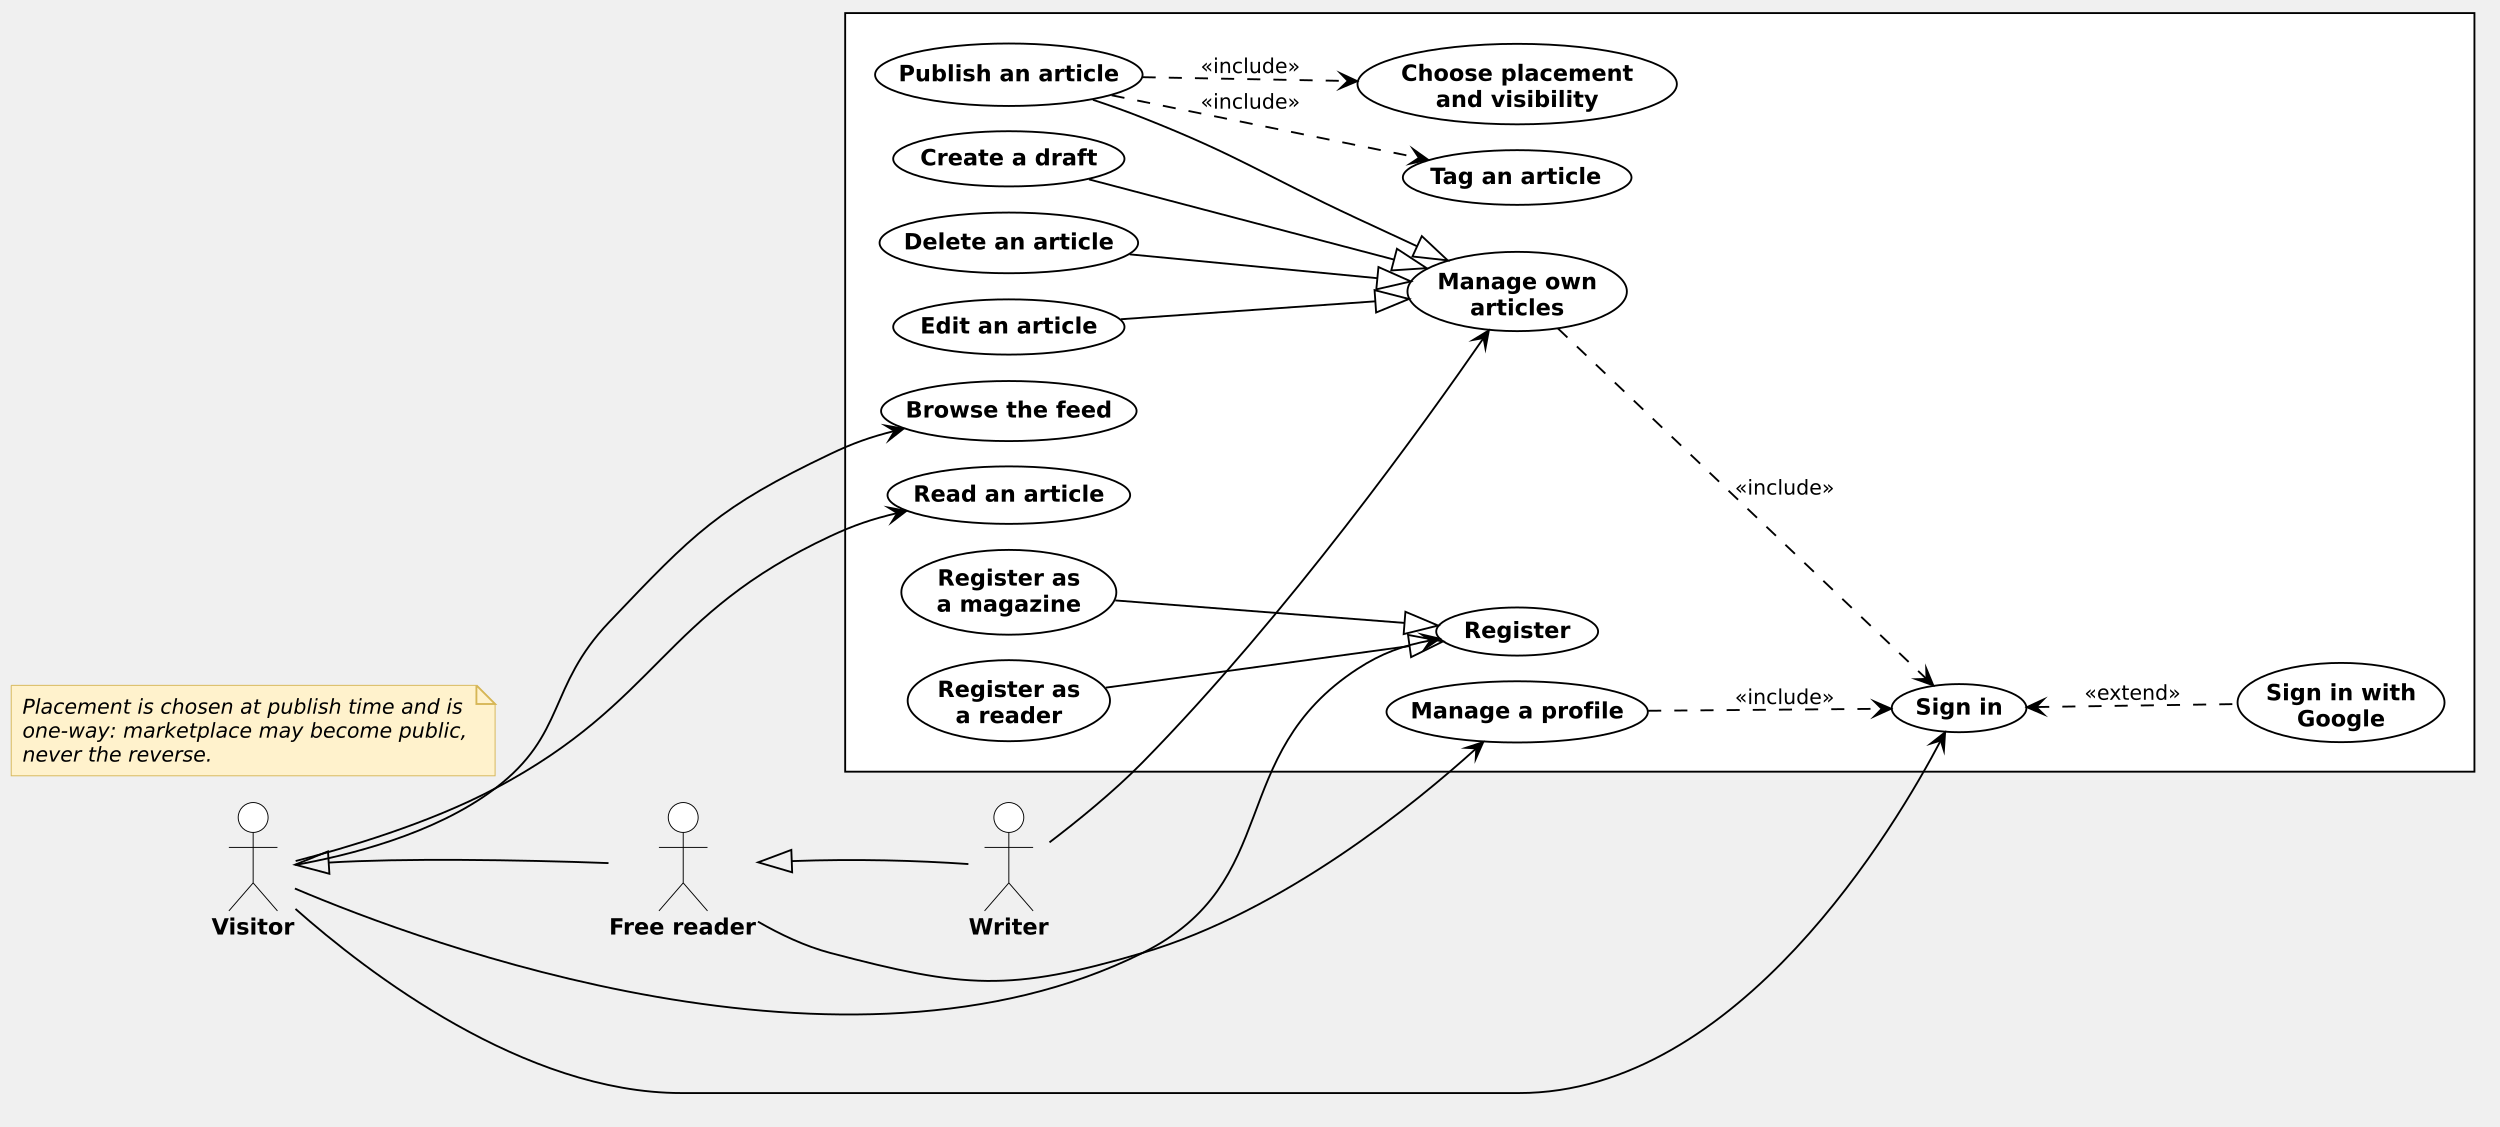
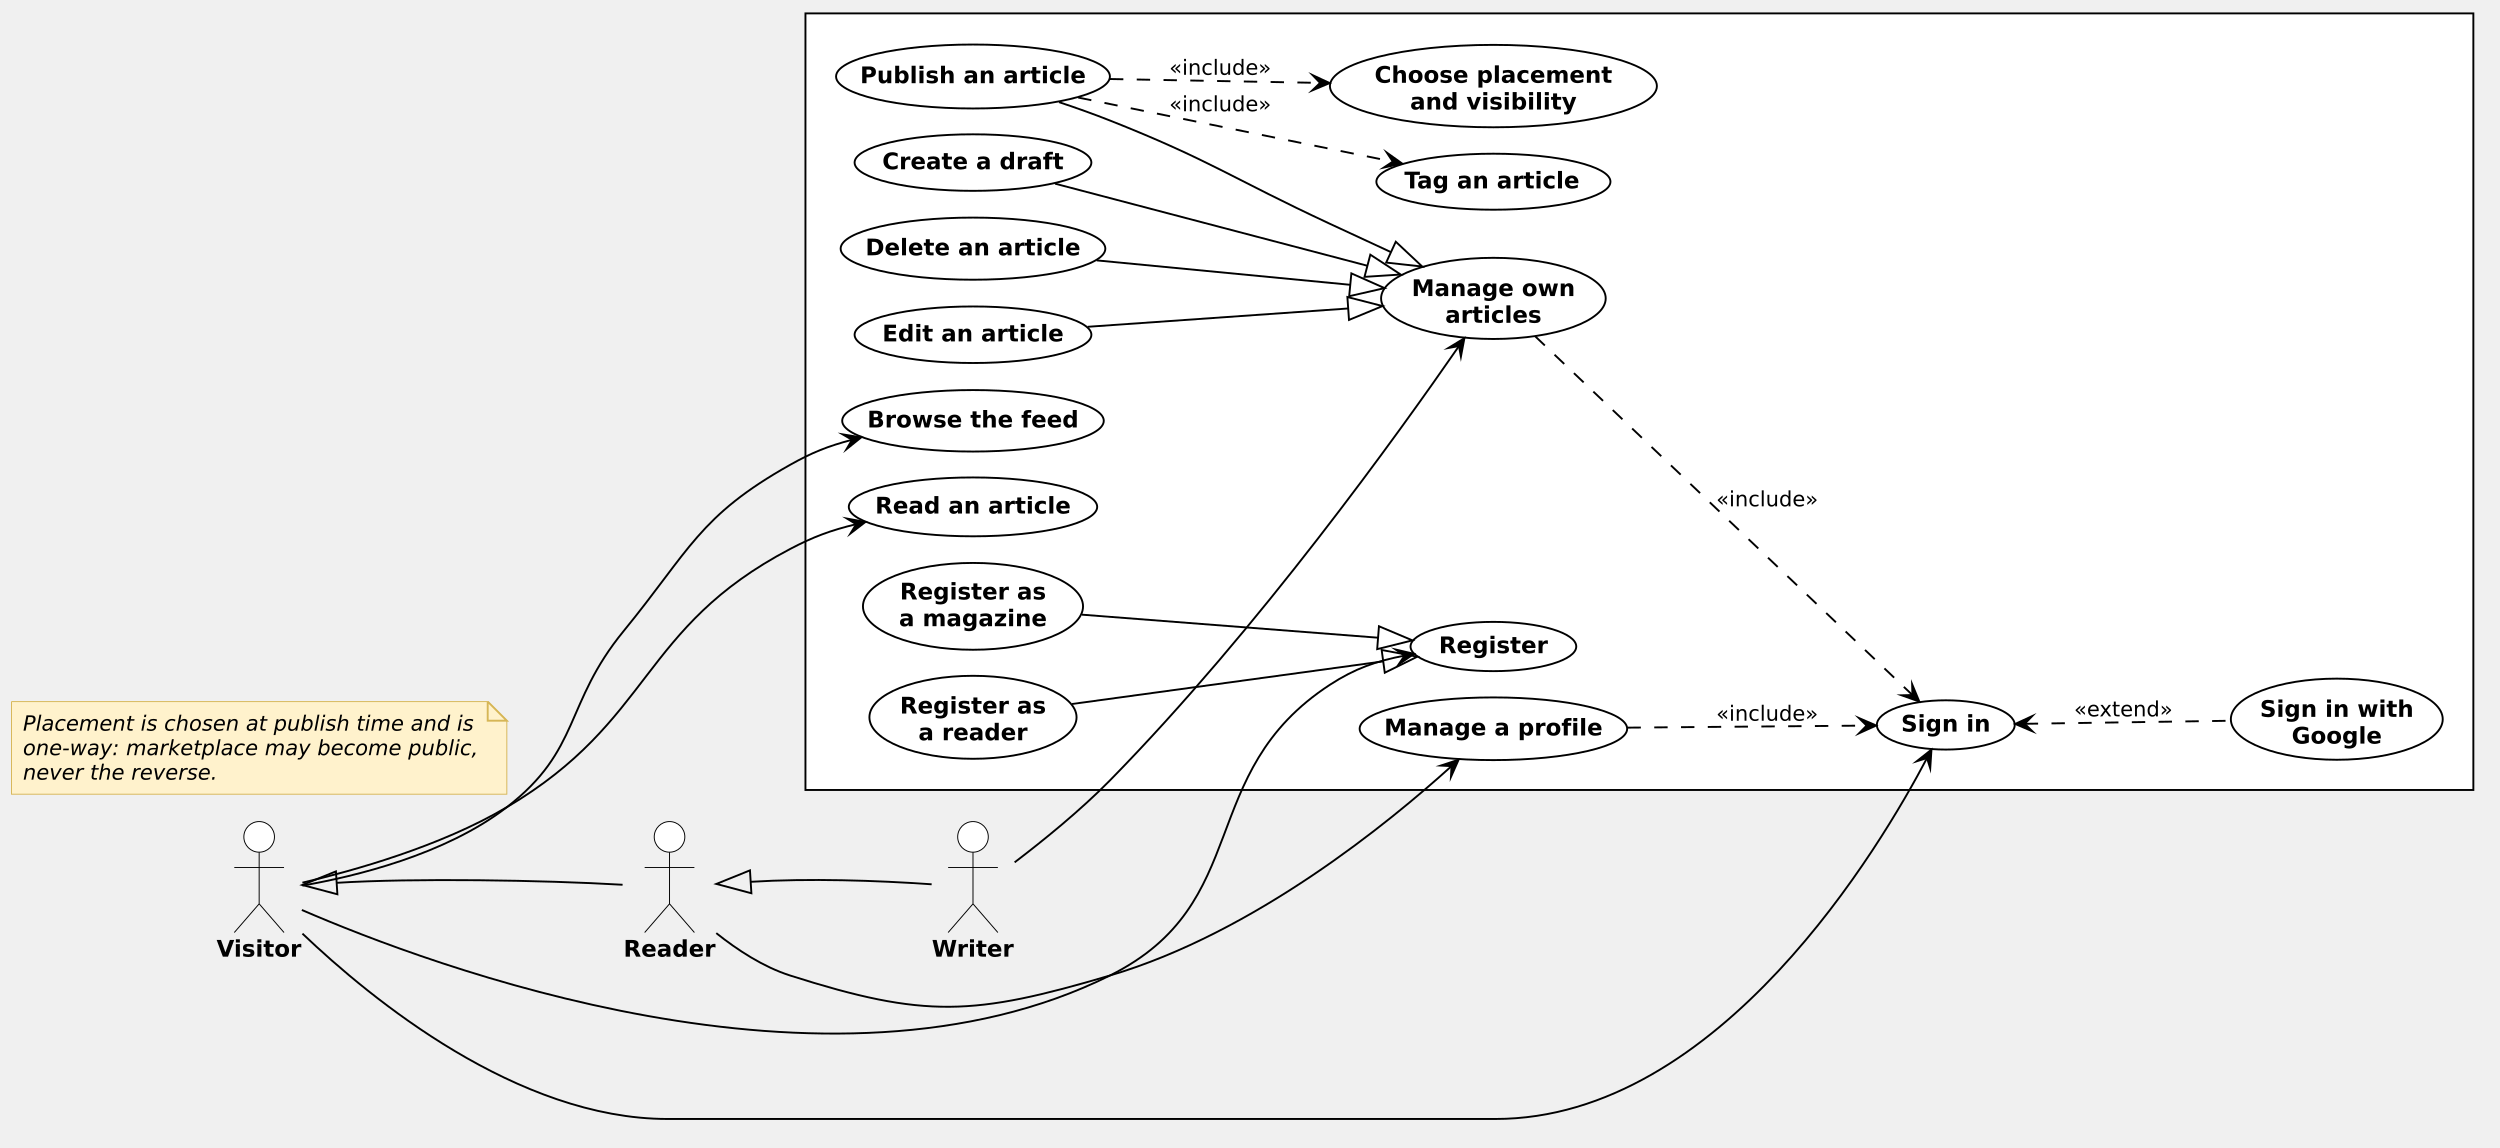
- <svg xmlns="http://www.w3.org/2000/svg" contentStyleType="text/css" data-diagram-type="DESCRIPTION" height="603px" preserveAspectRatio="none" style="width:1338px;height:603px;background:#FFFFFF;" version="1.1" viewBox="0 0 1338 603" width="1338px" zoomAndPan="magnify">
+ <svg xmlns="http://www.w3.org/2000/svg" contentStyleType="text/css" data-diagram-type="DESCRIPTION" height="600px" preserveAspectRatio="none" style="width:1307px;height:600px;background:#FFFFFF;" version="1.1" viewBox="0 0 1307 600" width="1307px" zoomAndPan="magnify">
  <defs />
  <g>
    <g class="cluster" data-qualified-name="..6" data-source-line="18" id="ent0007">
-       <rect fill="#FFFFFF" height="406" style="stroke:#000000;stroke-width:1;" width="871.98" x="452.34" y="7" />
+       <rect fill="#FFFFFF" height="406" style="stroke:#000000;stroke-width:1;" width="871.98" x="421.09" y="7" />
    </g>
    <g class="entity" data-qualified-name="..6.AUTH" data-source-line="19" id="ent0008">
-       <ellipse cx="1048.498" cy="378.997" fill="#FFFFFF" rx="36.038" ry="12.877" style="stroke:#000000;stroke-width:1;" />
-       <text fill="#000000" font-family="DejaVu Sans" font-size="12" font-weight="700" lengthAdjust="spacing" textLength="46.723" x="1025.137" y="382.482">Sign in</text>
+       <ellipse cx="1017.258" cy="378.997" fill="#FFFFFF" rx="36.038" ry="12.877" style="stroke:#000000;stroke-width:1;" />
+       <text fill="#000000" font-family="DejaVu Sans" font-size="12" font-weight="700" lengthAdjust="spacing" textLength="46.723" x="993.897" y="382.482">Sign in</text>
    </g>
    <g class="entity" data-qualified-name="..6.GOOGLE" data-source-line="20" id="ent0009">
-       <ellipse cx="1252.927" cy="375.998" fill="#FFFFFF" rx="55.387" ry="21.208" style="stroke:#000000;stroke-width:1;" />
-       <text fill="#000000" font-family="DejaVu Sans" font-size="12" font-weight="700" lengthAdjust="spacing" textLength="80.379" x="1212.738" y="374.787">Sign in with</text>
-       <text fill="#000000" font-family="DejaVu Sans" font-size="12" font-weight="700" lengthAdjust="spacing" textLength="47.18" x="1229.337" y="388.756">Google</text>
+       <ellipse cx="1221.677" cy="375.998" fill="#FFFFFF" rx="55.387" ry="21.208" style="stroke:#000000;stroke-width:1;" />
+       <text fill="#000000" font-family="DejaVu Sans" font-size="12" font-weight="700" lengthAdjust="spacing" textLength="80.379" x="1181.488" y="374.787">Sign in with</text>
+       <text fill="#000000" font-family="DejaVu Sans" font-size="12" font-weight="700" lengthAdjust="spacing" textLength="47.18" x="1198.087" y="388.756">Google</text>
    </g>
    <g class="entity" data-qualified-name="..6.REG" data-source-line="21" id="ent0010">
-       <ellipse cx="811.987" cy="337.997" fill="#FFFFFF" rx="43.318" ry="12.877" style="stroke:#000000;stroke-width:1;" />
-       <text fill="#000000" font-family="DejaVu Sans" font-size="12" font-weight="700" lengthAdjust="spacing" textLength="57.018" x="783.479" y="341.482">Register</text>
+       <ellipse cx="780.747" cy="337.997" fill="#FFFFFF" rx="43.318" ry="12.877" style="stroke:#000000;stroke-width:1;" />
+       <text fill="#000000" font-family="DejaVu Sans" font-size="12" font-weight="700" lengthAdjust="spacing" textLength="57.018" x="752.239" y="341.482">Register</text>
    </g>
    <g class="entity" data-qualified-name="..6.REG1" data-source-line="22" id="ent0011">
-       <ellipse cx="539.927" cy="375.004" fill="#FFFFFF" rx="54.147" ry="21.694" style="stroke:#000000;stroke-width:1;" />
-       <text fill="#000000" font-family="DejaVu Sans" font-size="12" font-weight="700" lengthAdjust="spacing" textLength="76.436" x="501.709" y="373.049">Register as</text>
-       <text fill="#000000" font-family="DejaVu Sans" font-size="12" font-weight="700" lengthAdjust="spacing" textLength="57.076" x="511.389" y="387.018">a reader</text>
+       <ellipse cx="508.677" cy="375.004" fill="#FFFFFF" rx="54.147" ry="21.694" style="stroke:#000000;stroke-width:1;" />
+       <text fill="#000000" font-family="DejaVu Sans" font-size="12" font-weight="700" lengthAdjust="spacing" textLength="76.436" x="470.459" y="373.049">Register as</text>
+       <text fill="#000000" font-family="DejaVu Sans" font-size="12" font-weight="700" lengthAdjust="spacing" textLength="57.076" x="480.139" y="387.018">a reader</text>
    </g>
    <g class="entity" data-qualified-name="..6.REG2" data-source-line="23" id="ent0012">
-       <ellipse cx="539.931" cy="316.997" fill="#FFFFFF" rx="57.531" ry="22.697" style="stroke:#000000;stroke-width:1;" />
-       <text fill="#000000" font-family="DejaVu Sans" font-size="12" font-weight="700" lengthAdjust="spacing" textLength="76.436" x="501.713" y="313.416">Register as</text>
-       <text fill="#000000" font-family="DejaVu Sans" font-size="12" font-weight="700" lengthAdjust="spacing" textLength="77.344" x="501.259" y="327.384">a magazine</text>
+       <ellipse cx="508.681" cy="316.997" fill="#FFFFFF" rx="57.531" ry="22.697" style="stroke:#000000;stroke-width:1;" />
+       <text fill="#000000" font-family="DejaVu Sans" font-size="12" font-weight="700" lengthAdjust="spacing" textLength="76.436" x="470.463" y="313.416">Register as</text>
+       <text fill="#000000" font-family="DejaVu Sans" font-size="12" font-weight="700" lengthAdjust="spacing" textLength="77.344" x="470.009" y="327.384">a magazine</text>
    </g>
    <g class="entity" data-qualified-name="..6.PROF" data-source-line="25" id="ent0013">
-       <ellipse cx="811.992" cy="380.996" fill="#FFFFFF" rx="69.932" ry="16.386" style="stroke:#000000;stroke-width:1;" />
-       <text fill="#000000" font-family="DejaVu Sans" font-size="12" font-weight="700" lengthAdjust="spacing" textLength="114.199" x="754.893" y="384.481">Manage a profile</text>
+       <ellipse cx="780.752" cy="380.996" fill="#FFFFFF" rx="69.932" ry="16.386" style="stroke:#000000;stroke-width:1;" />
+       <text fill="#000000" font-family="DejaVu Sans" font-size="12" font-weight="700" lengthAdjust="spacing" textLength="114.199" x="723.653" y="384.481">Manage a profile</text>
    </g>
    <g class="entity" data-qualified-name="..6.FEED" data-source-line="26" id="ent0014">
-       <ellipse cx="539.927" cy="219.995" fill="#FFFFFF" rx="68.377" ry="16.075" style="stroke:#000000;stroke-width:1;" />
-       <text fill="#000000" font-family="DejaVu Sans" font-size="12" font-weight="700" lengthAdjust="spacing" textLength="110.537" x="484.658" y="223.48">Browse the feed</text>
+       <ellipse cx="508.677" cy="219.995" fill="#FFFFFF" rx="68.377" ry="16.075" style="stroke:#000000;stroke-width:1;" />
+       <text fill="#000000" font-family="DejaVu Sans" font-size="12" font-weight="700" lengthAdjust="spacing" textLength="110.537" x="453.408" y="223.48">Browse the feed</text>
    </g>
    <g class="entity" data-qualified-name="..6.READ" data-source-line="27" id="ent0015">
-       <ellipse cx="539.931" cy="264.996" fill="#FFFFFF" rx="64.931" ry="15.386" style="stroke:#000000;stroke-width:1;" />
-       <text fill="#000000" font-family="DejaVu Sans" font-size="12" font-weight="700" lengthAdjust="spacing" textLength="102.293" x="488.785" y="268.481">Read an article</text>
+       <ellipse cx="508.681" cy="264.996" fill="#FFFFFF" rx="64.931" ry="15.386" style="stroke:#000000;stroke-width:1;" />
+       <text fill="#000000" font-family="DejaVu Sans" font-size="12" font-weight="700" lengthAdjust="spacing" textLength="102.293" x="457.535" y="268.481">Read an article</text>
    </g>
    <g class="entity" data-qualified-name="..6.ART" data-source-line="29" id="ent0016">
-       <ellipse cx="811.988" cy="156.005" fill="#FFFFFF" rx="58.718" ry="21.215" style="stroke:#000000;stroke-width:1;" />
-       <text fill="#000000" font-family="DejaVu Sans" font-size="12" font-weight="700" lengthAdjust="spacing" textLength="85.459" x="769.258" y="154.784">Manage own</text>
-       <text fill="#000000" font-family="DejaVu Sans" font-size="12" font-weight="700" lengthAdjust="spacing" textLength="50.373" x="786.801" y="168.752">articles</text>
+       <ellipse cx="780.748" cy="156.005" fill="#FFFFFF" rx="58.718" ry="21.215" style="stroke:#000000;stroke-width:1;" />
+       <text fill="#000000" font-family="DejaVu Sans" font-size="12" font-weight="700" lengthAdjust="spacing" textLength="85.459" x="738.018" y="154.784">Manage own</text>
+       <text fill="#000000" font-family="DejaVu Sans" font-size="12" font-weight="700" lengthAdjust="spacing" textLength="50.373" x="755.561" y="168.752">articles</text>
    </g>
    <g class="entity" data-qualified-name="..6.ART1" data-source-line="30" id="ent0017">
-       <ellipse cx="539.926" cy="84.999" fill="#FFFFFF" rx="61.896" ry="14.779" style="stroke:#000000;stroke-width:1;" />
-       <text fill="#000000" font-family="DejaVu Sans" font-size="12" font-weight="700" lengthAdjust="spacing" textLength="94.852" x="492.5" y="88.484">Create a draft</text>
+       <ellipse cx="508.676" cy="84.999" fill="#FFFFFF" rx="61.896" ry="14.779" style="stroke:#000000;stroke-width:1;" />
+       <text fill="#000000" font-family="DejaVu Sans" font-size="12" font-weight="700" lengthAdjust="spacing" textLength="94.852" x="461.25" y="88.484">Create a draft</text>
    </g>
    <g class="entity" data-qualified-name="..6.ART2" data-source-line="31" id="ent0018">
-       <ellipse cx="539.931" cy="175" fill="#FFFFFF" rx="61.901" ry="14.78" style="stroke:#000000;stroke-width:1;" />
-       <text fill="#000000" font-family="DejaVu Sans" font-size="12" font-weight="700" lengthAdjust="spacing" textLength="94.863" x="492.499" y="178.484">Edit an article</text>
+       <ellipse cx="508.681" cy="175" fill="#FFFFFF" rx="61.901" ry="14.78" style="stroke:#000000;stroke-width:1;" />
+       <text fill="#000000" font-family="DejaVu Sans" font-size="12" font-weight="700" lengthAdjust="spacing" textLength="94.863" x="461.249" y="178.484">Edit an article</text>
    </g>
    <g class="entity" data-qualified-name="..6.ART3" data-source-line="32" id="ent0019">
-       <ellipse cx="539.929" cy="39.998" fill="#FFFFFF" rx="71.589" ry="16.718" style="stroke:#000000;stroke-width:1;" />
-       <text fill="#000000" font-family="DejaVu Sans" font-size="12" font-weight="700" lengthAdjust="spacing" textLength="118.066" x="480.896" y="43.482">Publish an article</text>
+       <ellipse cx="508.679" cy="39.998" fill="#FFFFFF" rx="71.589" ry="16.718" style="stroke:#000000;stroke-width:1;" />
+       <text fill="#000000" font-family="DejaVu Sans" font-size="12" font-weight="700" lengthAdjust="spacing" textLength="118.066" x="449.646" y="43.482">Publish an article</text>
    </g>
    <g class="entity" data-qualified-name="..6.ART4" data-source-line="33" id="ent0020">
-       <ellipse cx="539.929" cy="129.998" fill="#FFFFFF" rx="69.189" ry="16.238" style="stroke:#000000;stroke-width:1;" />
-       <text fill="#000000" font-family="DejaVu Sans" font-size="12" font-weight="700" lengthAdjust="spacing" textLength="112.453" x="483.702" y="133.482">Delete an article</text>
+       <ellipse cx="508.679" cy="129.998" fill="#FFFFFF" rx="69.189" ry="16.238" style="stroke:#000000;stroke-width:1;" />
+       <text fill="#000000" font-family="DejaVu Sans" font-size="12" font-weight="700" lengthAdjust="spacing" textLength="112.453" x="452.452" y="133.482">Delete an article</text>
    </g>
    <g class="entity" data-qualified-name="..6.PLACE" data-source-line="34" id="ent0021">
-       <ellipse cx="811.993" cy="45.001" fill="#FFFFFF" rx="85.473" ry="21.541" style="stroke:#000000;stroke-width:1;" />
-       <text fill="#000000" font-family="DejaVu Sans" font-size="12" font-weight="700" lengthAdjust="spacing" textLength="124.272" x="749.857" y="43.278">Choose placement</text>
-       <text fill="#000000" font-family="DejaVu Sans" font-size="12" font-weight="700" lengthAdjust="spacing" textLength="87.088" x="768.449" y="57.247">and visibility</text>
+       <ellipse cx="780.753" cy="45.001" fill="#FFFFFF" rx="85.473" ry="21.541" style="stroke:#000000;stroke-width:1;" />
+       <text fill="#000000" font-family="DejaVu Sans" font-size="12" font-weight="700" lengthAdjust="spacing" textLength="124.272" x="718.617" y="43.278">Choose placement</text>
+       <text fill="#000000" font-family="DejaVu Sans" font-size="12" font-weight="700" lengthAdjust="spacing" textLength="87.088" x="737.209" y="57.247">and visibility</text>
    </g>
    <g class="entity" data-qualified-name="..6.TAGS" data-source-line="35" id="ent0022">
-       <ellipse cx="811.993" cy="94.999" fill="#FFFFFF" rx="61.193" ry="14.639" style="stroke:#000000;stroke-width:1;" />
-       <text fill="#000000" font-family="DejaVu Sans" font-size="12" font-weight="700" lengthAdjust="spacing" textLength="93.1" x="765.443" y="98.483">Tag an article</text>
+       <ellipse cx="780.753" cy="94.999" fill="#FFFFFF" rx="61.193" ry="14.639" style="stroke:#000000;stroke-width:1;" />
+       <text fill="#000000" font-family="DejaVu Sans" font-size="12" font-weight="700" lengthAdjust="spacing" textLength="93.1" x="734.203" y="98.483">Tag an article</text>
    </g>
    <g class="entity" data-qualified-name="V" data-source-line="11" id="ent0001">
      <ellipse cx="135.487" cy="437.52" fill="#FFFFFF" rx="8" ry="8" style="stroke:#000000;stroke-width:0.5;" />
      <path d="M135.487,445.52 L135.487,472.52 M122.487,453.52 L148.487,453.52 M135.487,472.52 L122.487,487.52 M135.487,472.52 L148.487,487.52" fill="none" style="stroke:#000000;stroke-width:0.5;" />
      <text fill="#000000" font-family="DejaVu Sans" font-size="12" font-weight="700" lengthAdjust="spacing" textLength="44.555" x="113.21" y="500.159">Visitor</text>
    </g>
    <g class="entity" data-qualified-name="LG" data-source-line="12" id="ent0002">
-       <ellipse cx="365.656" cy="437.52" fill="#FFFFFF" rx="8" ry="8" style="stroke:#000000;stroke-width:0.5;" />
-       <path d="M365.656,445.52 L365.656,472.52 M352.656,453.52 L378.656,453.52 M365.656,472.52 L352.656,487.52 M365.656,472.52 L378.656,487.52" fill="none" style="stroke:#000000;stroke-width:0.5;" />
-       <text fill="#000000" font-family="DejaVu Sans" font-size="12" font-weight="700" lengthAdjust="spacing" textLength="79.371" x="325.97" y="500.159">Free reader</text>
+       <ellipse cx="350.031" cy="437.52" fill="#FFFFFF" rx="8" ry="8" style="stroke:#000000;stroke-width:0.5;" />
+       <path d="M350.031,445.52 L350.031,472.52 M337.031,453.52 L363.031,453.52 M350.031,472.52 L337.031,487.52 M350.031,472.52 L363.031,487.52" fill="none" style="stroke:#000000;stroke-width:0.5;" />
+       <text fill="#000000" font-family="DejaVu Sans" font-size="12" font-weight="700" lengthAdjust="spacing" textLength="48.123" x="325.97" y="500.159">Reader</text>
    </g>
    <g class="entity" data-qualified-name="R" data-source-line="13" id="ent0003">
-       <ellipse cx="539.93" cy="437.52" fill="#FFFFFF" rx="8" ry="8" style="stroke:#000000;stroke-width:0.5;" />
-       <path d="M539.93,445.52 L539.93,472.52 M526.93,453.52 L552.93,453.52 M539.93,472.52 L526.93,487.52 M539.93,472.52 L552.93,487.52" fill="none" style="stroke:#000000;stroke-width:0.5;" />
-       <text fill="#000000" font-family="DejaVu Sans" font-size="12" font-weight="700" lengthAdjust="spacing" textLength="43.06" x="518.4" y="500.159">Writer</text>
+       <ellipse cx="508.68" cy="437.52" fill="#FFFFFF" rx="8" ry="8" style="stroke:#000000;stroke-width:0.5;" />
+       <path d="M508.68,445.52 L508.68,472.52 M495.68,453.52 L521.68,453.52 M508.68,472.52 L495.68,487.52 M508.68,472.52 L521.68,487.52" fill="none" style="stroke:#000000;stroke-width:0.5;" />
+       <text fill="#000000" font-family="DejaVu Sans" font-size="12" font-weight="700" lengthAdjust="spacing" textLength="43.06" x="487.15" y="500.159">Writer</text>
    </g>
    <g class="entity" data-qualified-name="N1" data-source-line="62" id="ent0042">
      <path d="M6,366.79 L6,415.204 L264.972,415.204 L264.972,376.79 L254.972,366.79 L6,366.79" fill="#FFF2CC" style="stroke:#D6B656;stroke-width:0.5;" />
      <path d="M254.972,366.79 L254.972,376.79 L264.972,376.79 L254.972,366.79" fill="#FFF2CC" style="stroke:#D6B656;stroke-width:1;" />
      <text fill="#000000" font-family="DejaVu Sans" font-size="11" font-style="italic" lengthAdjust="spacing" textLength="235.635" x="12" y="382">Placement is chosen at publish time and is</text>
      <text fill="#000000" font-family="DejaVu Sans" font-size="11" font-style="italic" lengthAdjust="spacing" textLength="237.972" x="12" y="394.805">one-way: marketplace may become public,</text>
      <text fill="#000000" font-family="DejaVu Sans" font-size="11" font-style="italic" lengthAdjust="spacing" textLength="101.669" x="12" y="407.61">never the reverse.</text>
    </g>
    <g class="link" data-entity-1="ent0002" data-entity-2="ent0001" data-link-type="extension" data-source-line="15" id="lnk4">
-       <path d="M325.67,461.93 C277.24,460.11 214.305,459.272 175.915,461.662" fill="none" id="LG-to-V" style="stroke:#000000;stroke-width:1;" />
-       <polygon fill="none" points="157.95,462.78,176.288,467.65,175.542,455.673,157.95,462.78" style="stroke:#000000;stroke-width:1;stroke-linejoin:miter;stroke-miterlimit:10;" />
+       <path d="M325.49,462.55 C283.92,460.11 216.105,459.021 176.005,461.541" fill="none" id="LG-to-V" style="stroke:#000000;stroke-width:1;" />
+       <polygon fill="none" points="158.04,462.67,176.381,467.529,175.628,455.553,158.04,462.67" style="stroke:#000000;stroke-width:1;stroke-linejoin:miter;stroke-miterlimit:10;" />
    </g>
    <g class="link" data-entity-1="ent0003" data-entity-2="ent0002" data-link-type="extension" data-source-line="16" id="lnk5">
-       <path d="M518.28,462.44 C490.54,460.55 458.678,459.596 423.738,460.866" fill="none" id="R-to-LG" style="stroke:#000000;stroke-width:1;" />
-       <polygon fill="none" points="405.75,461.52,423.956,466.862,423.52,454.87,405.75,461.52" style="stroke:#000000;stroke-width:1;stroke-linejoin:miter;stroke-miterlimit:10;" />
+       <path d="M487.07,462.31 C457.99,460.29 423.006,459.118 392.456,461.009" fill="none" id="R-to-LG" style="stroke:#000000;stroke-width:1;" />
+       <polygon fill="none" points="374.49,462.12,392.826,466.997,392.085,455.02,374.49,462.12" style="stroke:#000000;stroke-width:1;stroke-linejoin:miter;stroke-miterlimit:10;" />
    </g>
    <g class="link" data-entity-1="ent0001" data-entity-2="ent0010" data-link-type="dependency" data-source-line="38" id="lnk23">
-       <path d="M157.83,475.54 C227.5,505.15 452.82,588.93 611.52,510 C687.37,472.27 655.56,404.27 726.52,358 C739.52,349.52 750.829,345.57 765.559,342.75" fill="none" id="V-to-REG" style="stroke:#000000;stroke-width:1;" />
-       <polygon fill="#000000" points="770.47,341.81,760.878,339.574,765.559,342.75,762.383,347.431,770.47,341.81" style="stroke:#000000;stroke-width:1;stroke-linejoin:miter;stroke-miterlimit:10;" />
+       <path d="M157.81,475.73 C224.43,504.58 432.96,583.27 580.27,510 C656.12,472.27 624.31,404.27 695.27,358 C708.28,349.52 719.579,345.57 734.319,342.75" fill="none" id="V-to-REG" style="stroke:#000000;stroke-width:1;" />
+       <polygon fill="#000000" points="739.23,341.81,729.639,339.572,734.319,342.75,731.142,347.43,739.23,341.81" style="stroke:#000000;stroke-width:1;stroke-linejoin:miter;stroke-miterlimit:10;" />
    </g>
    <g class="link" data-entity-1="ent0001" data-entity-2="ent0008" data-link-type="dependency" data-source-line="39" id="lnk24">
-       <path d="M158.15,486.46 C196.54,520.48 280.44,585 364.66,585 C364.66,585 364.66,585 812.99,585 C930.59,585 1014.994,441.406 1038.694,396.316" fill="none" id="V-to-AUTH" style="stroke:#000000;stroke-width:1;" />
-       <polygon fill="#000000" points="1041.02,391.89,1033.292,397.995,1038.694,396.316,1040.373,401.718,1041.02,391.89" style="stroke:#000000;stroke-width:1;stroke-linejoin:miter;stroke-miterlimit:10;" />
+       <path d="M158.12,488.1 C194.23,522.52 270.58,585 349.03,585 C349.03,585 349.03,585 781.75,585 C899.34,585 983.755,441.406 1007.444,396.316" fill="none" id="V-to-AUTH" style="stroke:#000000;stroke-width:1;" />
+       <polygon fill="#000000" points="1009.77,391.89,1002.043,397.997,1007.444,396.316,1009.125,401.718,1009.77,391.89" style="stroke:#000000;stroke-width:1;stroke-linejoin:miter;stroke-miterlimit:10;" />
    </g>
    <g class="link" data-entity-1="ent0001" data-entity-2="ent0014" data-link-type="dependency" data-source-line="40" id="lnk25">
-       <path d="M158.01,462.91 C185.24,458.1 232.5,446.68 264.97,422 C303.15,392.98 292.91,367.73 325.97,333 C371.54,285.13 384.67,271.41 444.34,243 C456.55,237.19 465.522,233.981 478.741,230.651" fill="none" id="V-to-FEED" style="stroke:#000000;stroke-width:1;" />
-       <polygon fill="#000000" points="483.59,229.43,473.886,227.75,478.741,230.651,475.84,235.507,483.59,229.43" style="stroke:#000000;stroke-width:1;stroke-linejoin:miter;stroke-miterlimit:10;" />
+       <path d="M158.07,462.99 C185.36,458.26 232.69,446.93 264.97,422 C303.8,392.01 294.9,367.97 325.97,330 C360.63,287.65 365.38,269.79 413.09,243 C424.44,236.63 432.684,233.281 445.424,229.931" fill="none" id="V-to-FEED" style="stroke:#000000;stroke-width:1;" />
+       <polygon fill="#000000" points="450.26,228.66,440.539,227.08,445.424,229.931,442.573,234.817,450.26,228.66" style="stroke:#000000;stroke-width:1;stroke-linejoin:miter;stroke-miterlimit:10;" />
    </g>
    <g class="link" data-entity-1="ent0001" data-entity-2="ent0015" data-link-type="dependency" data-source-line="41" id="lnk26">
-       <path d="M158.25,460.8 C184.52,454.02 229.56,440.78 264.97,422 C353.12,375.26 353.94,329.21 444.34,287 C457.02,281.08 466.555,277.842 480.235,274.602" fill="none" id="V-to-READ" style="stroke:#000000;stroke-width:1;" />
-       <polygon fill="#000000" points="485.1,273.45,475.42,271.632,480.235,274.602,477.264,279.416,485.1,273.45" style="stroke:#000000;stroke-width:1;stroke-linejoin:miter;stroke-miterlimit:10;" />
+       <path d="M158.1,461.46 C184.6,455.27 230.28,442.54 264.97,422 C341.62,376.62 334.24,328.43 413.09,287 C425.18,280.65 434.23,277.284 447.6,274.054" fill="none" id="V-to-READ" style="stroke:#000000;stroke-width:1;" />
+       <polygon fill="#000000" points="452.46,272.88,442.772,271.105,447.6,274.054,444.651,278.882,452.46,272.88" style="stroke:#000000;stroke-width:1;stroke-linejoin:miter;stroke-miterlimit:10;" />
    </g>
    <g class="link" data-entity-1="ent0002" data-entity-2="ent0013" data-link-type="dependency" data-source-line="42" id="lnk27">
-       <path d="M405.67,493.26 C417.55,500.1 431,506.48 444.34,510 C516.19,528.93 540.26,531.03 611.52,510 C687.27,487.64 757.6,429.902 790.1,400.532" fill="none" id="LG-to-PROF" style="stroke:#000000;stroke-width:1;" />
-       <polygon fill="#000000" points="793.81,397.18,784.451,400.247,790.1,400.532,789.814,406.182,793.81,397.18" style="stroke:#000000;stroke-width:1;stroke-linejoin:miter;stroke-miterlimit:10;" />
+       <path d="M374.47,487.84 C385.36,496.53 399,505.51 413.09,510 C483.89,532.55 509.01,531.03 580.27,510 C656.02,487.64 726.35,429.902 758.85,400.532" fill="none" id="LG-to-PROF" style="stroke:#000000;stroke-width:1;" />
+       <polygon fill="#000000" points="762.56,397.18,753.201,400.247,758.85,400.532,758.564,406.182,762.56,397.18" style="stroke:#000000;stroke-width:1;stroke-linejoin:miter;stroke-miterlimit:10;" />
    </g>
    <g class="link" data-entity-1="ent0003" data-entity-2="ent0016" data-link-type="dependency" data-source-line="43" id="lnk28">
-       <path d="M561.69,450.83 C576.31,439.71 595.96,423.84 611.52,408 C688.93,329.17 763.076,225.643 793.996,180.923" fill="none" id="R-to-ART" style="stroke:#000000;stroke-width:1;" />
-       <polygon fill="#000000" points="796.84,176.81,788.431,181.938,793.996,180.923,795.012,186.488,796.84,176.81" style="stroke:#000000;stroke-width:1;stroke-linejoin:miter;stroke-miterlimit:10;" />
+       <path d="M530.45,450.83 C545.06,439.71 564.71,423.84 580.27,408 C657.68,329.17 731.826,225.643 762.746,180.923" fill="none" id="R-to-ART" style="stroke:#000000;stroke-width:1;" />
+       <polygon fill="#000000" points="765.59,176.81,757.181,181.938,762.746,180.923,763.762,186.488,765.59,176.81" style="stroke:#000000;stroke-width:1;stroke-linejoin:miter;stroke-miterlimit:10;" />
    </g>
    <g class="link" data-entity-1="ent0011" data-entity-2="ent0010" data-link-type="extension" data-source-line="45" id="lnk29">
-       <path d="M591.73,368.04 C644.14,360.86 706.897,352.264 754.397,345.754" fill="none" id="REG1-to-REG" style="stroke:#000000;stroke-width:1;" />
-       <polygon fill="none" points="772.23,343.31,753.582,339.81,755.211,351.699,772.23,343.31" style="stroke:#000000;stroke-width:1;stroke-linejoin:miter;stroke-miterlimit:10;" />
+       <path d="M560.48,368.04 C612.89,360.86 675.647,352.264 723.147,345.754" fill="none" id="REG1-to-REG" style="stroke:#000000;stroke-width:1;" />
+       <polygon fill="none" points="740.98,343.31,722.332,339.81,723.961,351.699,740.98,343.31" style="stroke:#000000;stroke-width:1;stroke-linejoin:miter;stroke-miterlimit:10;" />
    </g>
    <g class="link" data-entity-1="ent0012" data-entity-2="ent0010" data-link-type="extension" data-source-line="46" id="lnk30">
-       <path d="M596.89,321.35 C648.34,325.35 705.484,329.792 751.704,333.392" fill="none" id="REG2-to-REG" style="stroke:#000000;stroke-width:1;" />
-       <polygon fill="none" points="769.65,334.79,752.17,327.41,751.238,339.374,769.65,334.79" style="stroke:#000000;stroke-width:1;stroke-linejoin:miter;stroke-miterlimit:10;" />
+       <path d="M565.64,321.35 C617.09,325.35 674.234,329.792 720.454,333.392" fill="none" id="REG2-to-REG" style="stroke:#000000;stroke-width:1;" />
+       <polygon fill="none" points="738.4,334.79,720.92,327.41,719.988,339.374,738.4,334.79" style="stroke:#000000;stroke-width:1;stroke-linejoin:miter;stroke-miterlimit:10;" />
    </g>
    <g class="link" data-entity-1="ent0017" data-entity-2="ent0016" data-link-type="extension" data-source-line="47" id="lnk31">
-       <path d="M582.83,96.02 C631.72,108.87 694.962,125.493 746.122,138.943" fill="none" id="ART1-to-ART" style="stroke:#000000;stroke-width:1;" />
-       <polygon fill="none" points="763.53,143.52,747.647,133.141,744.596,144.746,763.53,143.52" style="stroke:#000000;stroke-width:1;stroke-linejoin:miter;stroke-miterlimit:10;" />
+       <path d="M551.58,96.02 C600.48,108.87 663.722,125.493 714.882,138.943" fill="none" id="ART1-to-ART" style="stroke:#000000;stroke-width:1;" />
+       <polygon fill="none" points="732.29,143.52,716.407,133.141,713.356,144.746,732.29,143.52" style="stroke:#000000;stroke-width:1;stroke-linejoin:miter;stroke-miterlimit:10;" />
    </g>
    <g class="link" data-entity-1="ent0018" data-entity-2="ent0016" data-link-type="extension" data-source-line="48" id="lnk32">
-       <path d="M599.86,170.85 C645.65,167.63 690.804,164.451 736.084,161.271" fill="none" id="ART2-to-ART" style="stroke:#000000;stroke-width:1;" />
-       <polygon fill="none" points="754.04,160.01,735.664,155.286,736.505,167.256,754.04,160.01" style="stroke:#000000;stroke-width:1;stroke-linejoin:miter;stroke-miterlimit:10;" />
+       <path d="M568.62,170.85 C614.4,167.63 659.564,164.451 704.834,161.271" fill="none" id="ART2-to-ART" style="stroke:#000000;stroke-width:1;" />
+       <polygon fill="none" points="722.79,160.01,704.414,155.286,705.255,167.257,722.79,160.01" style="stroke:#000000;stroke-width:1;stroke-linejoin:miter;stroke-miterlimit:10;" />
    </g>
    <g class="link" data-entity-1="ent0019" data-entity-2="ent0016" data-link-type="extension" data-source-line="49" id="lnk33">
-       <path d="M584.91,53.4 C593.79,56.36 603.01,59.63 611.52,63 C664.02,83.79 675.33,93.17 726.52,117 C742.34,124.36 743.491,124.93 758.451,131.82" fill="none" id="ART3-to-ART" style="stroke:#000000;stroke-width:1;" />
-       <polygon fill="none" points="774.8,139.35,760.961,126.37,755.941,137.27,774.8,139.35" style="stroke:#000000;stroke-width:1;stroke-linejoin:miter;stroke-miterlimit:10;" />
+       <path d="M553.67,53.4 C562.55,56.36 571.76,59.63 580.27,63 C632.77,83.79 644.08,93.17 695.27,117 C711.09,124.36 712.241,124.93 727.201,131.82" fill="none" id="ART3-to-ART" style="stroke:#000000;stroke-width:1;" />
+       <polygon fill="none" points="743.55,139.35,729.711,126.37,724.691,137.27,743.55,139.35" style="stroke:#000000;stroke-width:1;stroke-linejoin:miter;stroke-miterlimit:10;" />
    </g>
    <g class="link" data-entity-1="ent0020" data-entity-2="ent0016" data-link-type="extension" data-source-line="50" id="lnk34">
-       <path d="M604.59,136.13 C650.28,140.53 693.353,144.674 737.173,148.894" fill="none" id="ART4-to-ART" style="stroke:#000000;stroke-width:1;" />
-       <polygon fill="none" points="755.09,150.62,737.748,142.922,736.598,154.867,755.09,150.62" style="stroke:#000000;stroke-width:1;stroke-linejoin:miter;stroke-miterlimit:10;" />
+       <path d="M573.34,136.13 C619.03,140.53 662.103,144.674 705.923,148.894" fill="none" id="ART4-to-ART" style="stroke:#000000;stroke-width:1;" />
+       <polygon fill="none" points="723.84,150.62,706.498,142.922,705.348,154.867,723.84,150.62" style="stroke:#000000;stroke-width:1;stroke-linejoin:miter;stroke-miterlimit:10;" />
    </g>
    <g class="link" data-entity-1="ent0008" data-entity-2="ent0009" data-link-type="dependency" data-source-line="52" id="lnk35">
-       <path d="M1089.759,378.406 C1120.8,377.946 1161.49,377.34 1197.27,376.81" fill="none" id="AUTH-backto-GOOGLE" style="stroke:#000000;stroke-width:1;stroke-dasharray:7,7;" />
-       <polygon fill="#000000" points="1084.76,378.48,1093.818,382.346,1089.759,378.406,1093.7,374.347,1084.76,378.48" style="stroke:#000000;stroke-width:1;stroke-linejoin:miter;stroke-miterlimit:10;" />
-       <text fill="#000000" font-family="DejaVu Sans" font-size="11" lengthAdjust="spacing" textLength="51.772" x="1115.54" y="374.53">«extend»</text>
+       <path d="M1058.52,378.406 C1089.55,377.946 1130.25,377.34 1166.02,376.81" fill="none" id="AUTH-backto-GOOGLE" style="stroke:#000000;stroke-width:1;stroke-dasharray:7,7;" />
+       <polygon fill="#000000" points="1053.52,378.48,1062.578,382.346,1058.52,378.406,1062.46,374.347,1053.52,378.48" style="stroke:#000000;stroke-width:1;stroke-linejoin:miter;stroke-miterlimit:10;" />
+       <text fill="#000000" font-family="DejaVu Sans" font-size="11" lengthAdjust="spacing" textLength="51.772" x="1084.29" y="374.53">«extend»</text>
    </g>
    <g class="link" data-entity-1="ent0016" data-entity-2="ent0008" data-link-type="dependency" data-source-line="53" id="lnk36">
-       <path d="M833.81,175.79 C881.22,220.88 992.526,326.725 1031.056,363.355" fill="none" id="ART-to-AUTH" style="stroke:#000000;stroke-width:1;stroke-dasharray:7,7;" />
-       <polygon fill="#000000" points="1034.68,366.8,1030.913,357.7,1031.056,363.355,1025.401,363.498,1034.68,366.8" style="stroke:#000000;stroke-width:1;stroke-linejoin:miter;stroke-miterlimit:10;" />
-       <text fill="#000000" font-family="DejaVu Sans" font-size="11" lengthAdjust="spacing" textLength="53.313" x="928.47" y="264.71">«include»</text>
+       <path d="M802.56,175.79 C849.97,220.88 961.276,326.725 999.806,363.355" fill="none" id="ART-to-AUTH" style="stroke:#000000;stroke-width:1;stroke-dasharray:7,7;" />
+       <polygon fill="#000000" points="1003.43,366.8,999.663,357.7,999.806,363.355,994.151,363.498,1003.43,366.8" style="stroke:#000000;stroke-width:1;stroke-linejoin:miter;stroke-miterlimit:10;" />
+       <text fill="#000000" font-family="DejaVu Sans" font-size="11" lengthAdjust="spacing" textLength="53.313" x="897.22" y="264.71">«include»</text>
    </g>
    <g class="link" data-entity-1="ent0013" data-entity-2="ent0008" data-link-type="dependency" data-source-line="54" id="lnk37">
-       <path d="M882.09,380.41 C924.78,380.05 972.79,379.632 1007.11,379.342" fill="none" id="PROF-to-AUTH" style="stroke:#000000;stroke-width:1;stroke-dasharray:7,7;" />
-       <polygon fill="#000000" points="1012.11,379.3,1003.077,375.376,1007.11,379.342,1003.144,383.376,1012.11,379.3" style="stroke:#000000;stroke-width:1;stroke-linejoin:miter;stroke-miterlimit:10;" />
-       <text fill="#000000" font-family="DejaVu Sans" font-size="11" lengthAdjust="spacing" textLength="53.313" x="928.47" y="376.8">«include»</text>
+       <path d="M850.84,380.41 C893.53,380.05 941.54,379.632 975.86,379.342" fill="none" id="PROF-to-AUTH" style="stroke:#000000;stroke-width:1;stroke-dasharray:7,7;" />
+       <polygon fill="#000000" points="980.86,379.3,971.827,375.376,975.86,379.342,971.894,383.376,980.86,379.3" style="stroke:#000000;stroke-width:1;stroke-linejoin:miter;stroke-miterlimit:10;" />
+       <text fill="#000000" font-family="DejaVu Sans" font-size="11" lengthAdjust="spacing" textLength="53.313" x="897.22" y="376.8">«include»</text>
    </g>
    <g class="link" data-entity-1="ent0019" data-entity-2="ent0021" data-link-type="dependency" data-source-line="55" id="lnk38">
-       <path d="M611.53,41.31 C646.7,41.96 684.481,42.658 721.381,43.338" fill="none" id="ART3-to-PLACE" style="stroke:#000000;stroke-width:1;stroke-dasharray:7,7;" />
-       <polygon fill="#000000" points="726.38,43.43,717.455,39.265,721.381,43.338,717.308,47.264,726.38,43.43" style="stroke:#000000;stroke-width:1;stroke-linejoin:miter;stroke-miterlimit:10;" />
-       <text fill="#000000" font-family="DejaVu Sans" font-size="11" lengthAdjust="spacing" textLength="53.313" x="642.52" y="39.12">«include»</text>
+       <path d="M580.29,41.31 C615.45,41.96 653.231,42.658 690.141,43.338" fill="none" id="ART3-to-PLACE" style="stroke:#000000;stroke-width:1;stroke-dasharray:7,7;" />
+       <polygon fill="#000000" points="695.14,43.43,686.215,39.265,690.141,43.338,686.068,47.264,695.14,43.43" style="stroke:#000000;stroke-width:1;stroke-linejoin:miter;stroke-miterlimit:10;" />
+       <text fill="#000000" font-family="DejaVu Sans" font-size="11" lengthAdjust="spacing" textLength="53.313" x="611.27" y="39.12">«include»</text>
    </g>
    <g class="link" data-entity-1="ent0019" data-entity-2="ent0022" data-link-type="dependency" data-source-line="56" id="lnk39">
-       <path d="M594.93,51 C644.5,61.09 712.281,74.892 759.391,84.492" fill="none" id="ART3-to-TAGS" style="stroke:#000000;stroke-width:1;stroke-dasharray:7,7;" />
-       <polygon fill="#000000" points="764.29,85.49,756.27,79.773,759.391,84.492,754.673,87.612,764.29,85.49" style="stroke:#000000;stroke-width:1;stroke-linejoin:miter;stroke-miterlimit:10;" />
-       <text fill="#000000" font-family="DejaVu Sans" font-size="11" lengthAdjust="spacing" textLength="53.313" x="642.52" y="58.17">«include»</text>
+       <path d="M563.69,51 C613.25,61.09 681.031,74.892 728.141,84.492" fill="none" id="ART3-to-TAGS" style="stroke:#000000;stroke-width:1;stroke-dasharray:7,7;" />
+       <polygon fill="#000000" points="733.04,85.49,725.02,79.773,728.141,84.492,723.423,87.612,733.04,85.49" style="stroke:#000000;stroke-width:1;stroke-linejoin:miter;stroke-miterlimit:10;" />
+       <text fill="#000000" font-family="DejaVu Sans" font-size="11" lengthAdjust="spacing" textLength="53.313" x="611.27" y="58.17">«include»</text>
    </g>
  </g>
</svg>
